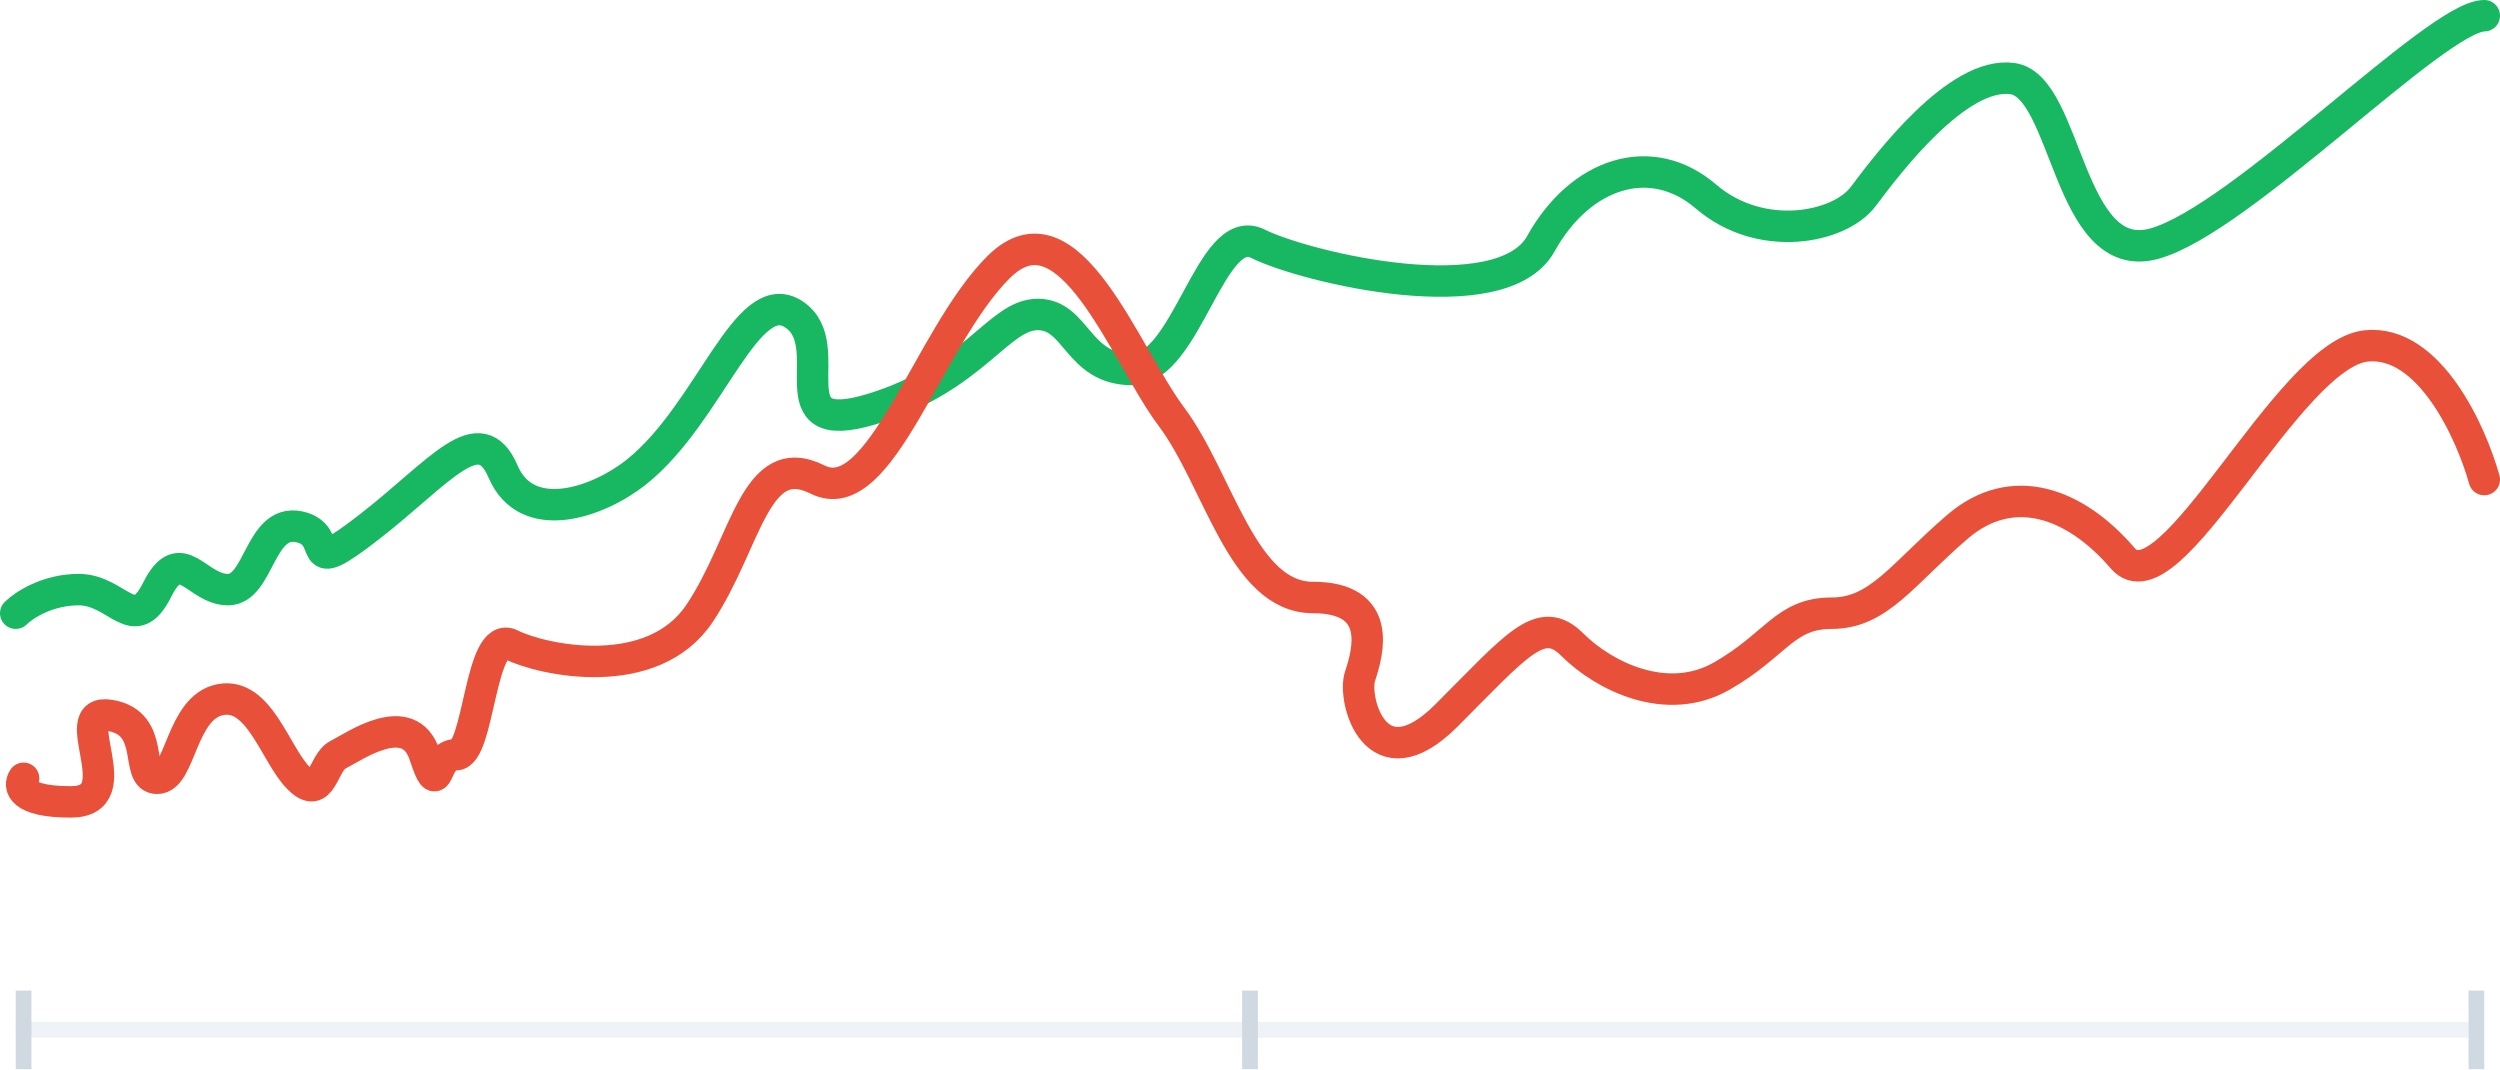
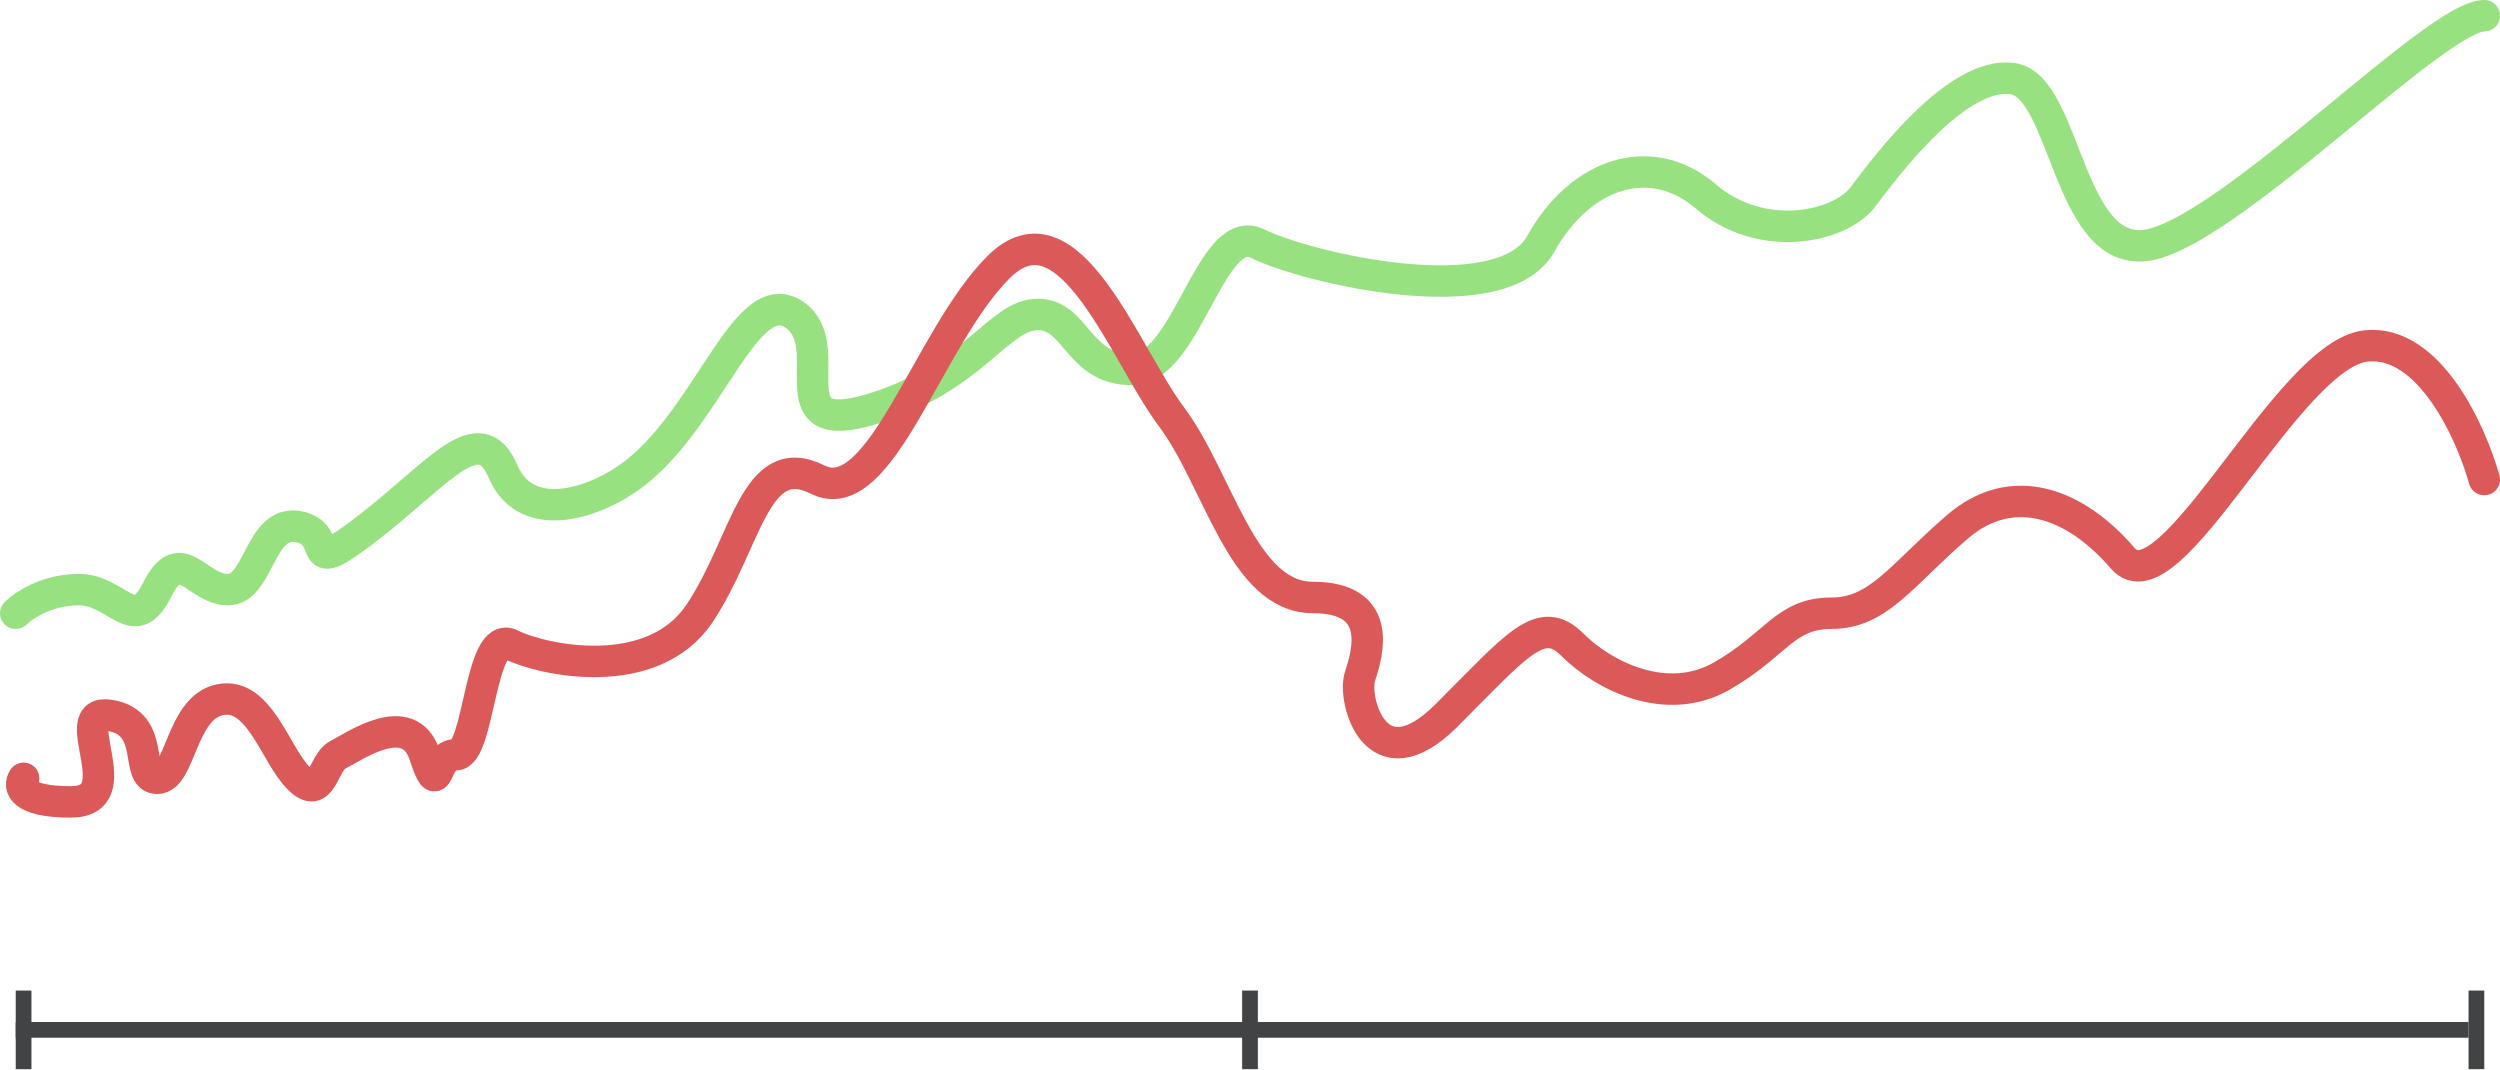
<svg xmlns="http://www.w3.org/2000/svg" width="159" height="68" viewBox="0 0 159 68" fill="none">
-   <line x1="1" y1="65.5" x2="157" y2="65.5" stroke="#EFF3F8" />
-   <line x1="1.5" y1="63" x2="1.5" y2="68" stroke="#D0D8E2" />
-   <line x1="79.5" y1="63" x2="79.5" y2="68" stroke="#D0D8E2" />
-   <line x1="157.5" y1="63" x2="157.5" y2="68" stroke="#D0D8E2" />
-   <path d="M1 39C1.5 38.5 3 37.5 5 37.5C7.5 37.5 8.5 40.5 10 37.5C11.5 34.5 12.5 37.5 14.5 37.5C16.5 37.5 16.5 33 19 33.5C21.5 34 19 37 23.5 33.5C28 30 30.5 26.5 32 30C33.5 33.5 38 32 40.5 30C45.185 26.251 47.5 18 50.5 20C53.5 22 49 28 55.5 26C62 24 63.5 20 66 20C68.5 20 68.5 23.5 72 23.5C75.5 23.5 77 14 80 15.5C83 17 95.5 20 98 15.5C100.5 11 105 9.5 108.5 12.5C112 15.5 117 14.5 118.5 12.5C120 10.5 124.5 4.5 128 5C131.5 5.5 131.5 17 137 15.5C142.5 14 155 1 158 1" stroke="#18B762" stroke-width="2" stroke-linecap="round" stroke-linejoin="round" />
-   <path d="M1.5 49.5C1.167 50 1.3 51 4.5 51C8.5 51 4 45 7 45.5C10 46 8.5 49.5 10 49.5C11.5 49.5 11.5 45 14 44.5C16.5 44 17.5 48 19 49.5C20.5 51 20.5 48.5 21.5 48C22.5 47.5 26 45.001 27 48C28 51 27.5 48 29 48C30.5 48 30.5 40 32.5 41C34.5 42 41.5 43.5 44.5 39C47.5 34.5 48 28.5 52 30.5C56 32.5 59 21.5 63.5 17C68 12.5 71.5 22.5 74.5 26.5C77.5 30.5 79 38 83.5 38C88 38 87 41.5 86.5 43C86 44.5 87.5 50 92 45.5C96.5 41 98 39.001 100 41C102 43 106 45 109.5 43C113 41 113.5 39 116.5 39C119.5 39 121 36.5 124.5 33.5C128 30.5 132 32 135 35.5C138 39 145.5 22.5 150.5 22C154.5 21.6 157.167 27.5 158 30.5" stroke="#E8503A" stroke-width="2" stroke-linecap="round" stroke-linejoin="round" />
+   <line x1="1" y1="65.5" x2="157" y2="65.5" stroke="#414345" />
+   <line x1="1.5" y1="63" x2="1.5" y2="68" stroke="#414345" />
+   <line x1="79.5" y1="63" x2="79.5" y2="68" stroke="#414345" />
+   <line x1="157.5" y1="63" x2="157.5" y2="68" stroke="#414345" />
+   <path d="M1 39C1.5 38.5 3 37.5 5 37.5C7.5 37.5 8.5 40.5 10 37.5C11.5 34.5 12.5 37.5 14.5 37.5C16.5 37.5 16.5 33 19 33.5C21.5 34 19 37 23.5 33.5C28 30 30.5 26.5 32 30C33.5 33.5 38 32 40.5 30C45.185 26.251 47.5 18 50.5 20C53.5 22 49 28 55.5 26C62 24 63.5 20 66 20C68.5 20 68.5 23.5 72 23.5C75.5 23.5 77 14 80 15.5C83 17 95.5 20 98 15.5C100.5 11 105 9.5 108.5 12.5C112 15.5 117 14.5 118.5 12.5C120 10.5 124.5 4.5 128 5C131.5 5.5 131.5 17 137 15.5C142.5 14 155 1 158 1" stroke="#97E180" stroke-width="2" stroke-linecap="round" stroke-linejoin="round" />
+   <path d="M1.5 49.5C1.167 50 1.3 51 4.5 51C8.5 51 4 45 7 45.5C10 46 8.5 49.5 10 49.5C11.5 49.5 11.5 45 14 44.5C16.5 44 17.5 48 19 49.5C20.5 51 20.5 48.5 21.5 48C22.5 47.5 26 45.001 27 48C28 51 27.5 48 29 48C30.5 48 30.5 40 32.5 41C34.5 42 41.5 43.5 44.5 39C47.5 34.5 48 28.5 52 30.5C56 32.5 59 21.5 63.5 17C68 12.5 71.5 22.5 74.5 26.5C77.5 30.5 79 38 83.5 38C88 38 87 41.5 86.5 43C86 44.5 87.5 50 92 45.5C96.5 41 98 39.001 100 41C102 43 106 45 109.5 43C113 41 113.5 39 116.5 39C119.5 39 121 36.5 124.5 33.5C128 30.5 132 32 135 35.5C138 39 145.5 22.5 150.5 22C154.5 21.6 157.167 27.5 158 30.5" stroke="#DC5959" stroke-width="2" stroke-linecap="round" stroke-linejoin="round" />
</svg>
